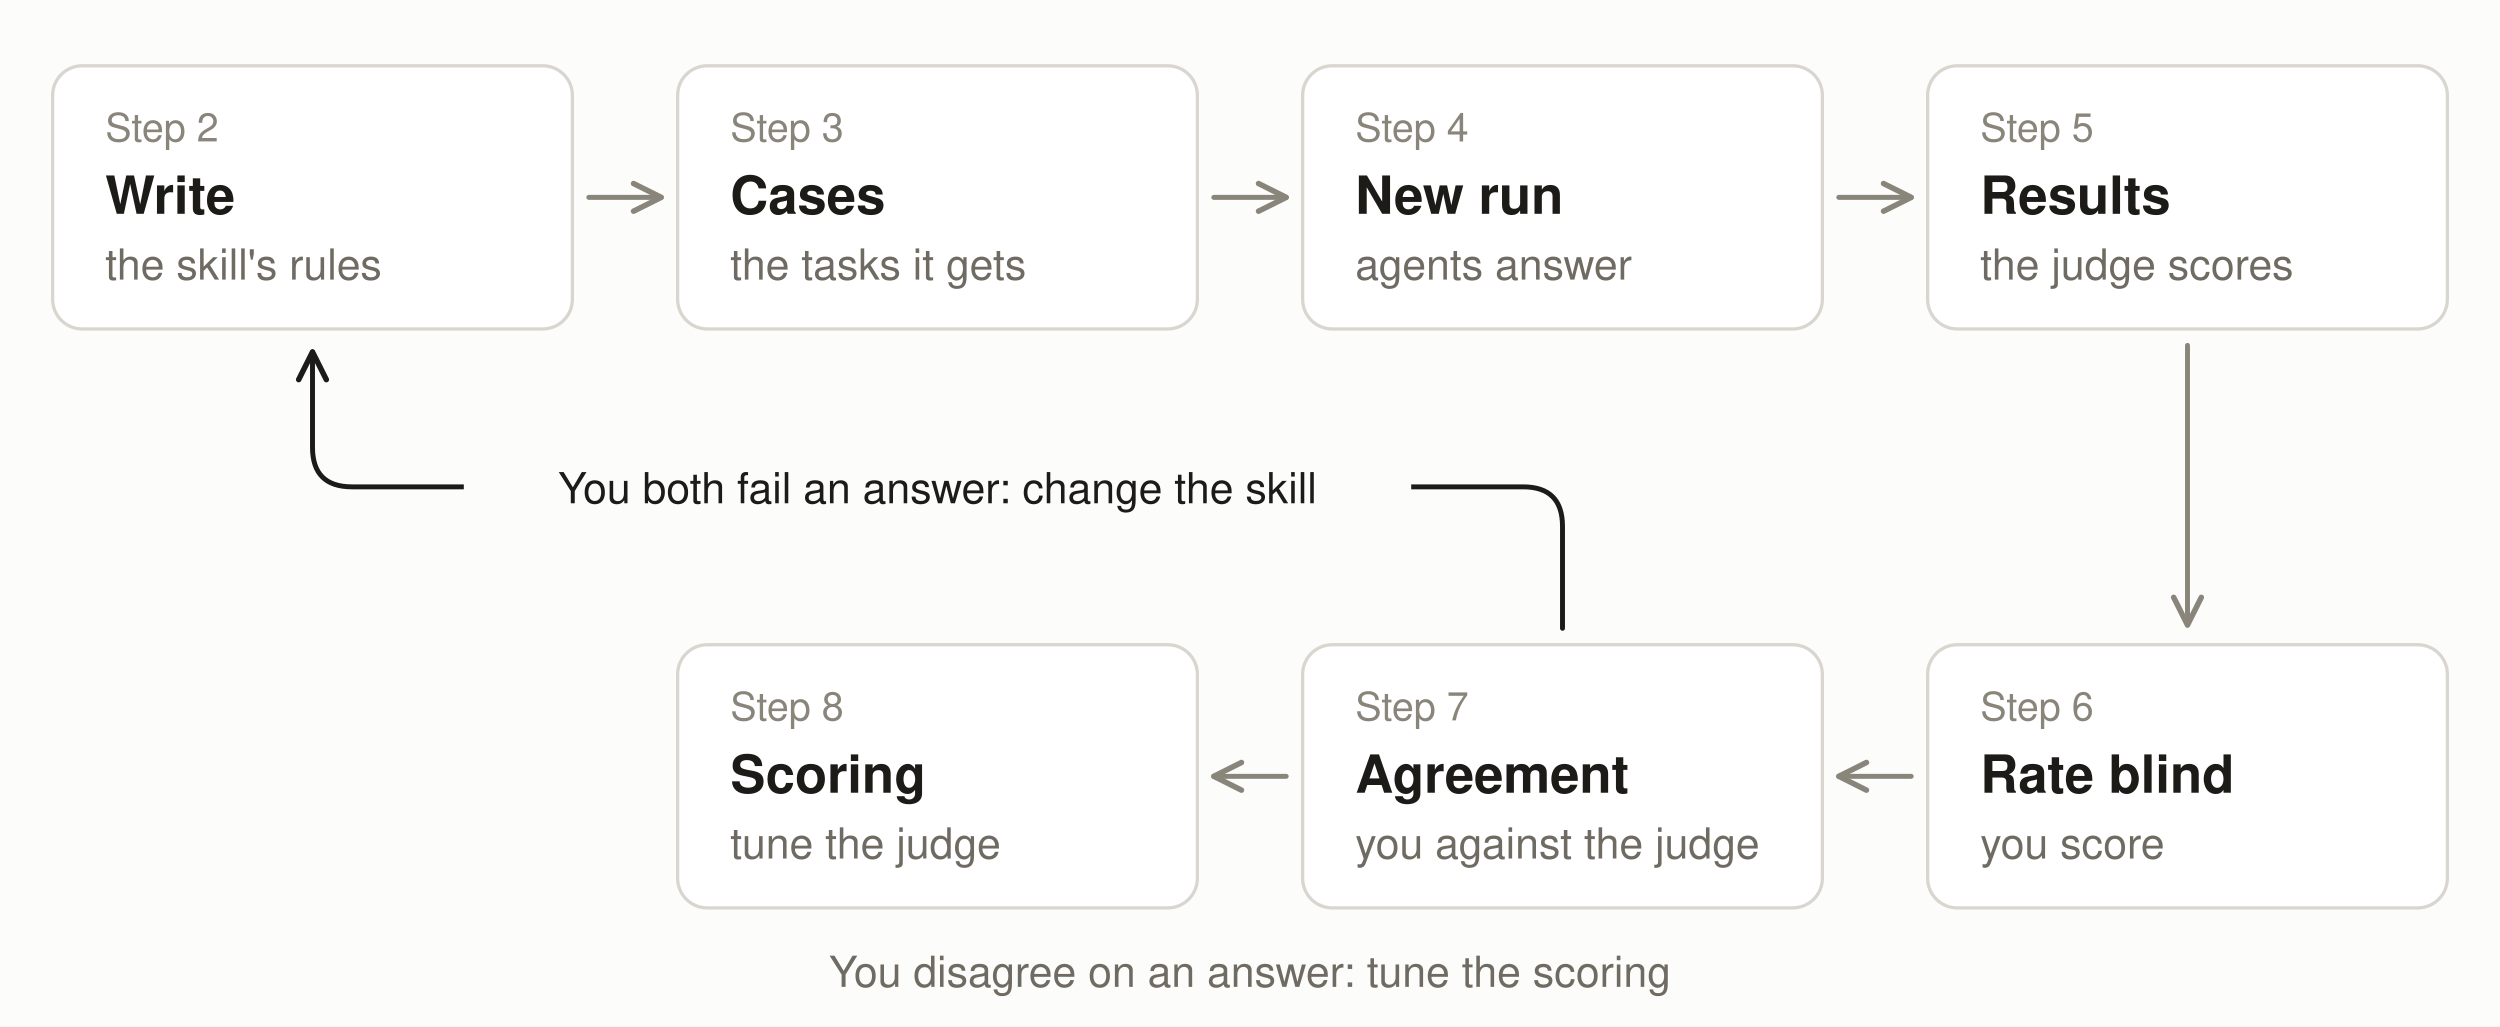
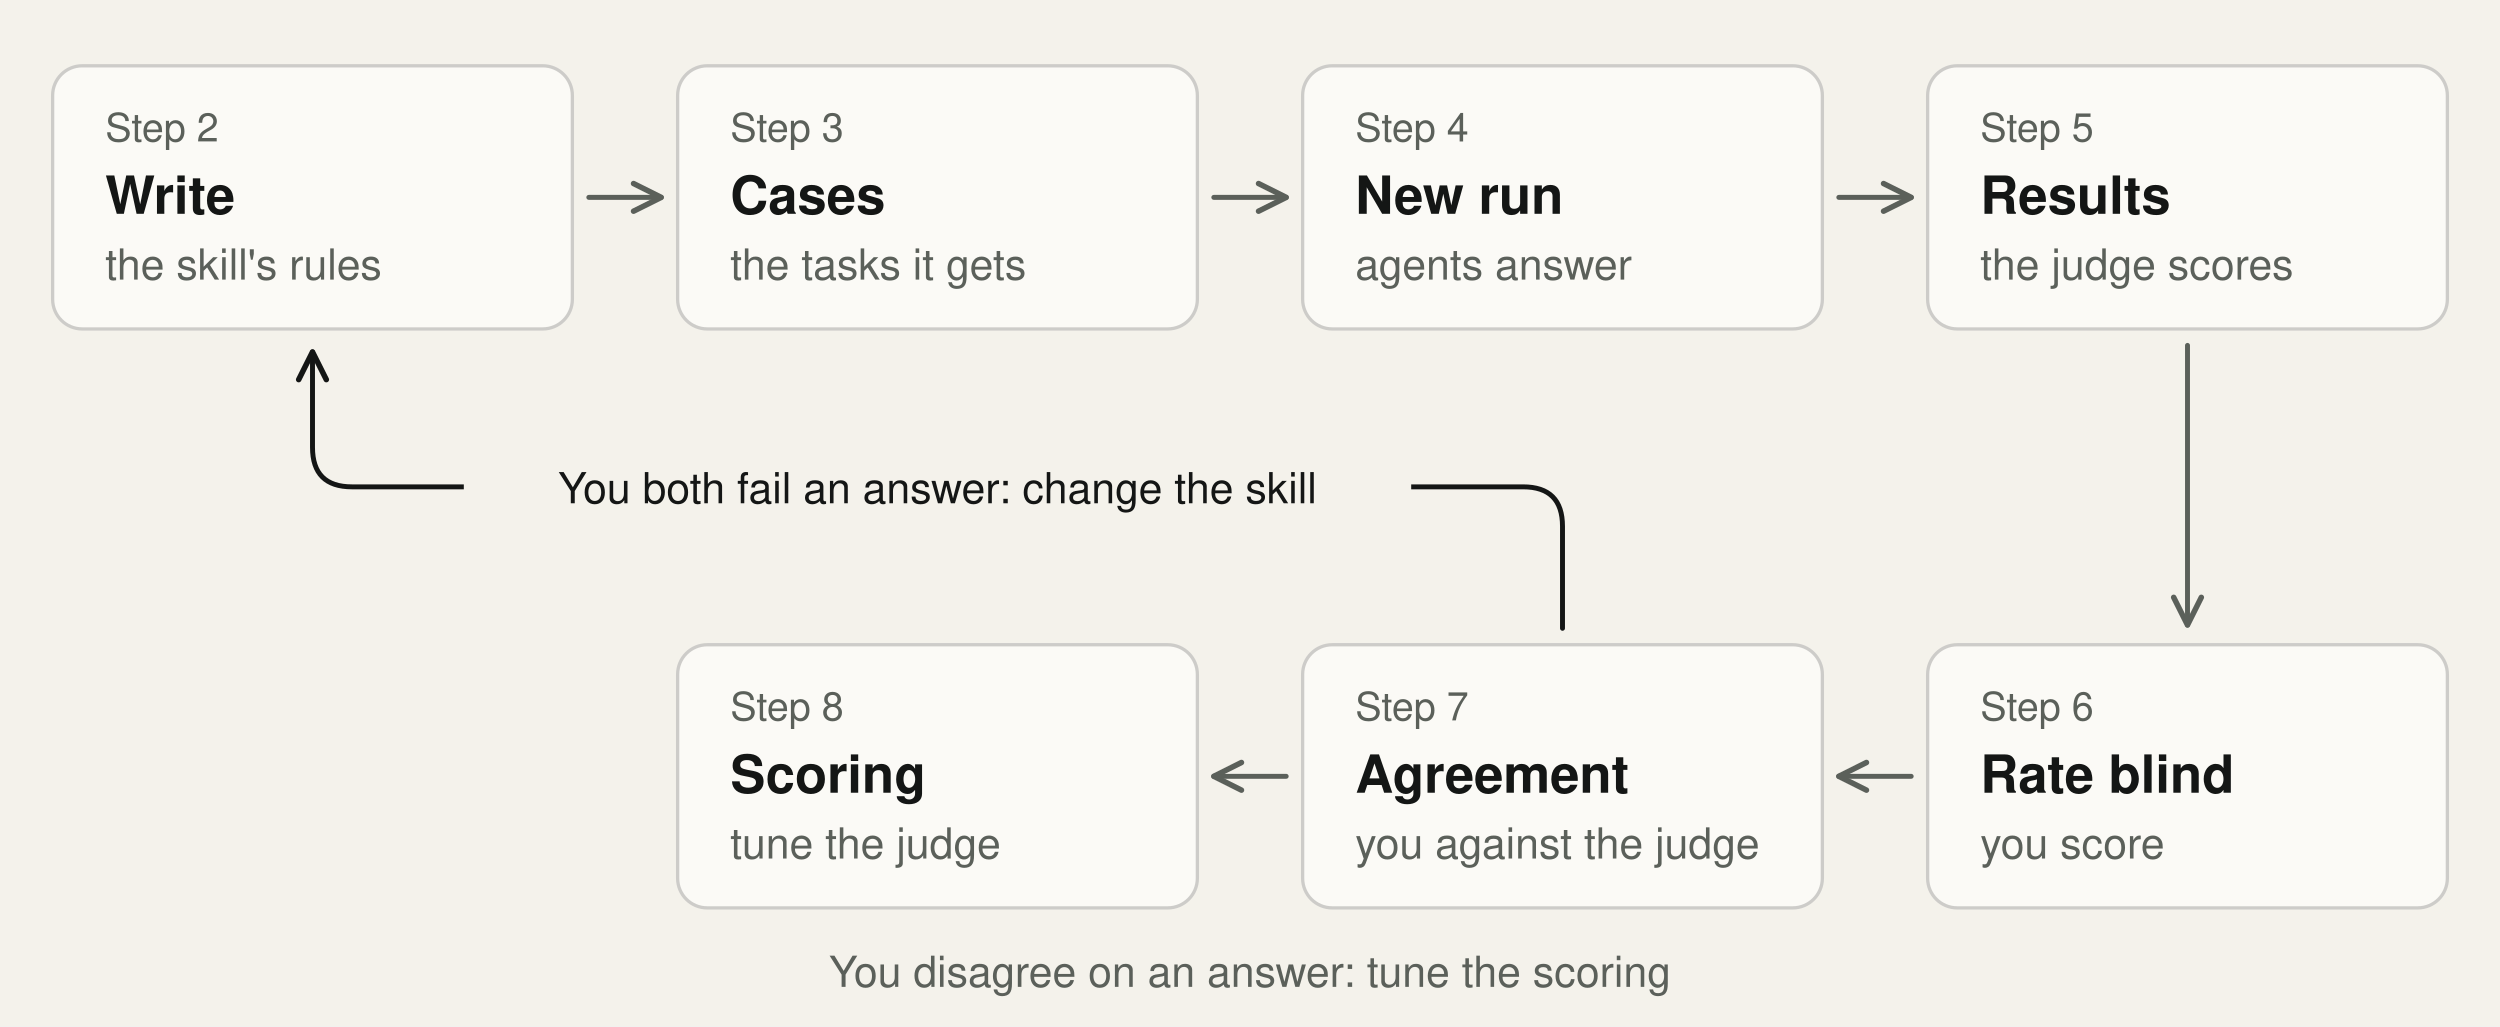
<svg xmlns="http://www.w3.org/2000/svg" viewBox="0 0 760 312" width="760" height="312" role="img" aria-labelledby="loop-title loop-desc" font-family="ui-sans-serif, system-ui, -apple-system, 'Segoe UI', Helvetica, Arial, sans-serif">
  <defs>
    <marker id="head" viewBox="0 0 10 10" refX="9" refY="5" markerWidth="7" markerHeight="7" orient="auto-start-reverse">
-       <path d="M1 1 9 5 1 9" fill="none" stroke="#8a857b" stroke-width="1.6" stroke-linecap="round" stroke-linejoin="round" />
+       <path d="M1 1 9 5 1 9" fill="none" stroke="#5B605A" stroke-width="1.6" stroke-linecap="round" stroke-linejoin="round" />
    </marker>
    <marker id="head-strong" viewBox="0 0 10 10" refX="9" refY="5" markerWidth="7" markerHeight="7" orient="auto-start-reverse">
-       <path d="M1 1 9 5 1 9" fill="none" stroke="#1c1b18" stroke-width="1.6" stroke-linecap="round" stroke-linejoin="round" />
+       <path d="M1 1 9 5 1 9" fill="none" stroke="#141615" stroke-width="1.6" stroke-linecap="round" stroke-linejoin="round" />
    </marker>
  </defs>
-   <rect width="760" height="312" fill="#fcfcfa" />
-   <g fill="#ffffff" stroke="#d9d6cf" stroke-width="1">
+   <rect width="760" height="312" fill="#F4F2EB" />
+   <g fill="#FBFAF6" stroke="#CDCCC9" stroke-width="1">
    <rect x="16" y="20" width="158" height="80" rx="9" />
    <rect x="206" y="20" width="158" height="80" rx="9" />
    <rect x="396" y="20" width="158" height="80" rx="9" />
    <rect x="586" y="20" width="158" height="80" rx="9" />
    <rect x="586" y="196" width="158" height="80" rx="9" />
    <rect x="396" y="196" width="158" height="80" rx="9" />
    <rect x="206" y="196" width="158" height="80" rx="9" />
  </g>
-   <g fill="#8a857b" font-size="12" font-weight="500">
+   <g fill="#5B605A" font-size="12" font-weight="500">
    <text x="32" y="43">Step 2</text>
    <text x="222" y="43">Step 3</text>
    <text x="412" y="43">Step 4</text>
    <text x="602" y="43">Step 5</text>
    <text x="602" y="219">Step 6</text>
    <text x="412" y="219">Step 7</text>
    <text x="222" y="219">Step 8</text>
  </g>
-   <g fill="#1c1b18" font-size="16" font-weight="600">
+   <g fill="#141615" font-size="16" font-weight="600">
    <text x="32" y="65">Write</text>
    <text x="222" y="65">Cases</text>
    <text x="412" y="65">New run</text>
    <text x="602" y="65">Results</text>
    <text x="602" y="241">Rate blind</text>
    <text x="412" y="241">Agreement</text>
    <text x="222" y="241">Scoring</text>
  </g>
-   <g fill="#6f6b63" font-size="13">
+   <g fill="#5B605A" font-size="13">
    <text x="32" y="85">the skill's rules</text>
    <text x="222" y="85">the tasks it gets</text>
    <text x="412" y="85">agents answer</text>
    <text x="602" y="85">the judge scores</text>
    <text x="602" y="261">you score</text>
    <text x="412" y="261">you against the judge</text>
    <text x="222" y="261">tune the judge</text>
  </g>
-   <g fill="none" stroke="#8a857b" stroke-width="1.5" stroke-linecap="round" marker-end="url(#head)">
+   <g fill="none" stroke="#5B605A" stroke-width="1.5" stroke-linecap="round" marker-end="url(#head)">
    <path d="M179 60H201" />
    <path d="M369 60H391" />
    <path d="M559 60H581" />
    <path d="M665 105V190" />
    <path d="M581 236H559" />
    <path d="M391 236H369" />
  </g>
-   <path d="M475 191V160Q475 148 463 148H107Q95 148 95 136V107" fill="none" stroke="#1c1b18" stroke-width="1.5" stroke-linecap="round" stroke-linejoin="round" marker-end="url(#head-strong)" />
-   <rect x="141" y="136" width="288" height="24" fill="#fcfcfa" />
-   <text x="285" y="153" text-anchor="middle" fill="#1c1b18" font-size="13" font-weight="500">You both fail an answer: change the skill</text>
-   <text x="380" y="300" text-anchor="middle" fill="#6f6b63" font-size="13">You disagree on an answer: tune the scoring</text>
+   <path d="M475 191V160Q475 148 463 148H107Q95 148 95 136V107" fill="none" stroke="#141615" stroke-width="1.5" stroke-linecap="round" stroke-linejoin="round" marker-end="url(#head-strong)" />
+   <rect x="141" y="136" width="288" height="24" fill="#F4F2EB" />
+   <text x="285" y="153" text-anchor="middle" fill="#141615" font-size="13" font-weight="500">You both fail an answer: change the skill</text>
+   <text x="380" y="300" text-anchor="middle" fill="#5B605A" font-size="13">You disagree on an answer: tune the scoring</text>
</svg>
